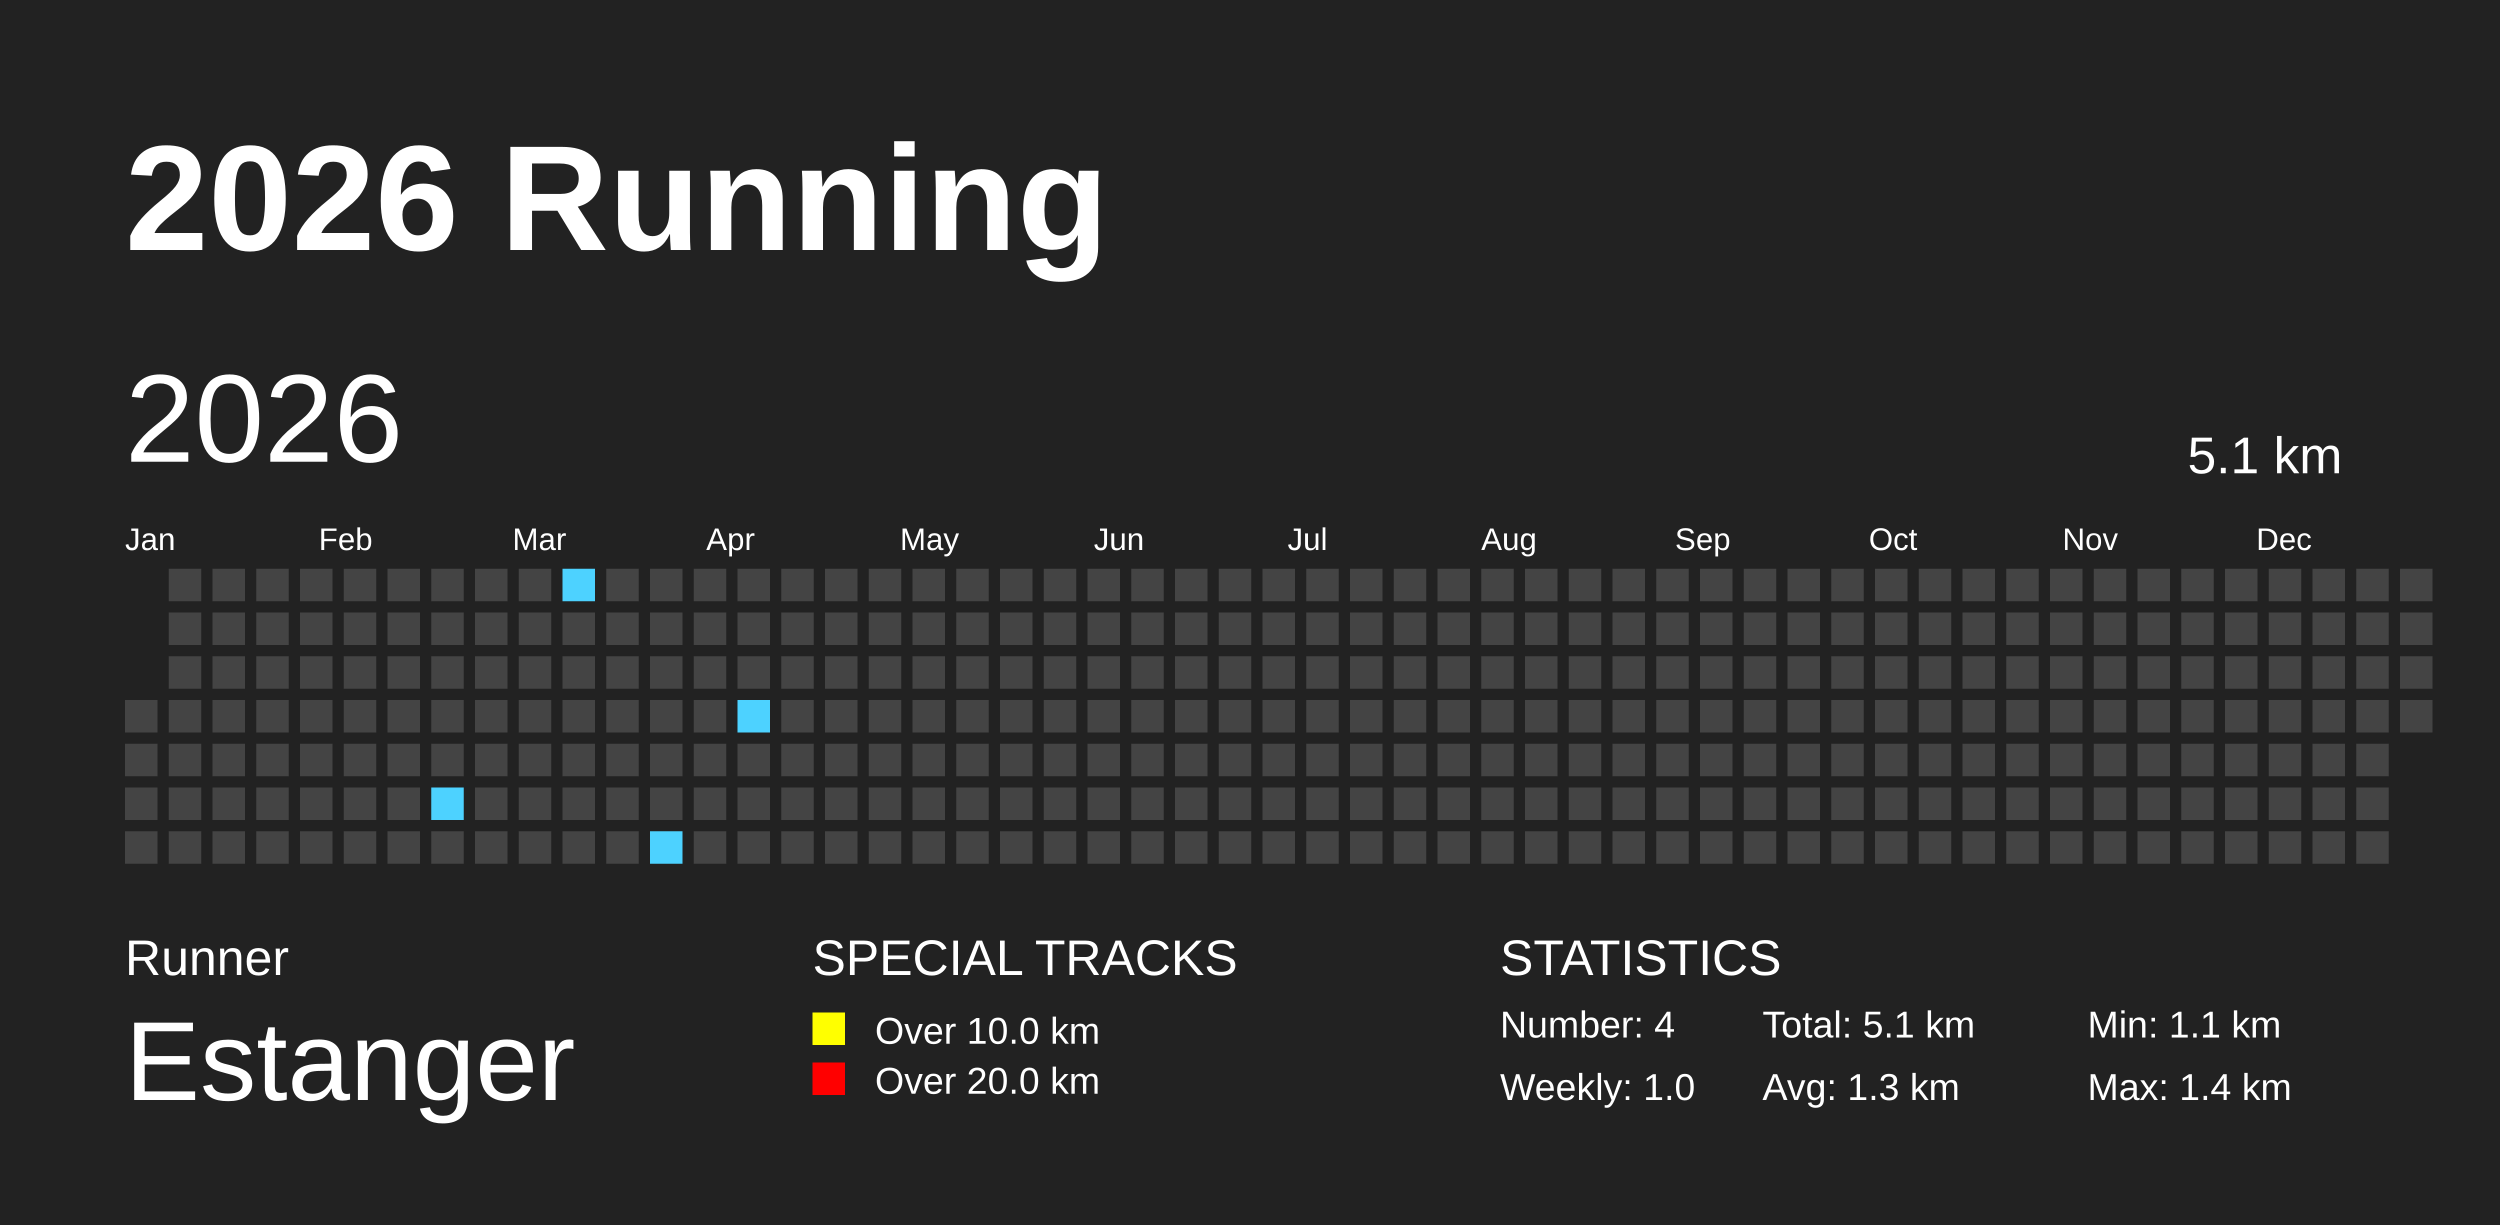
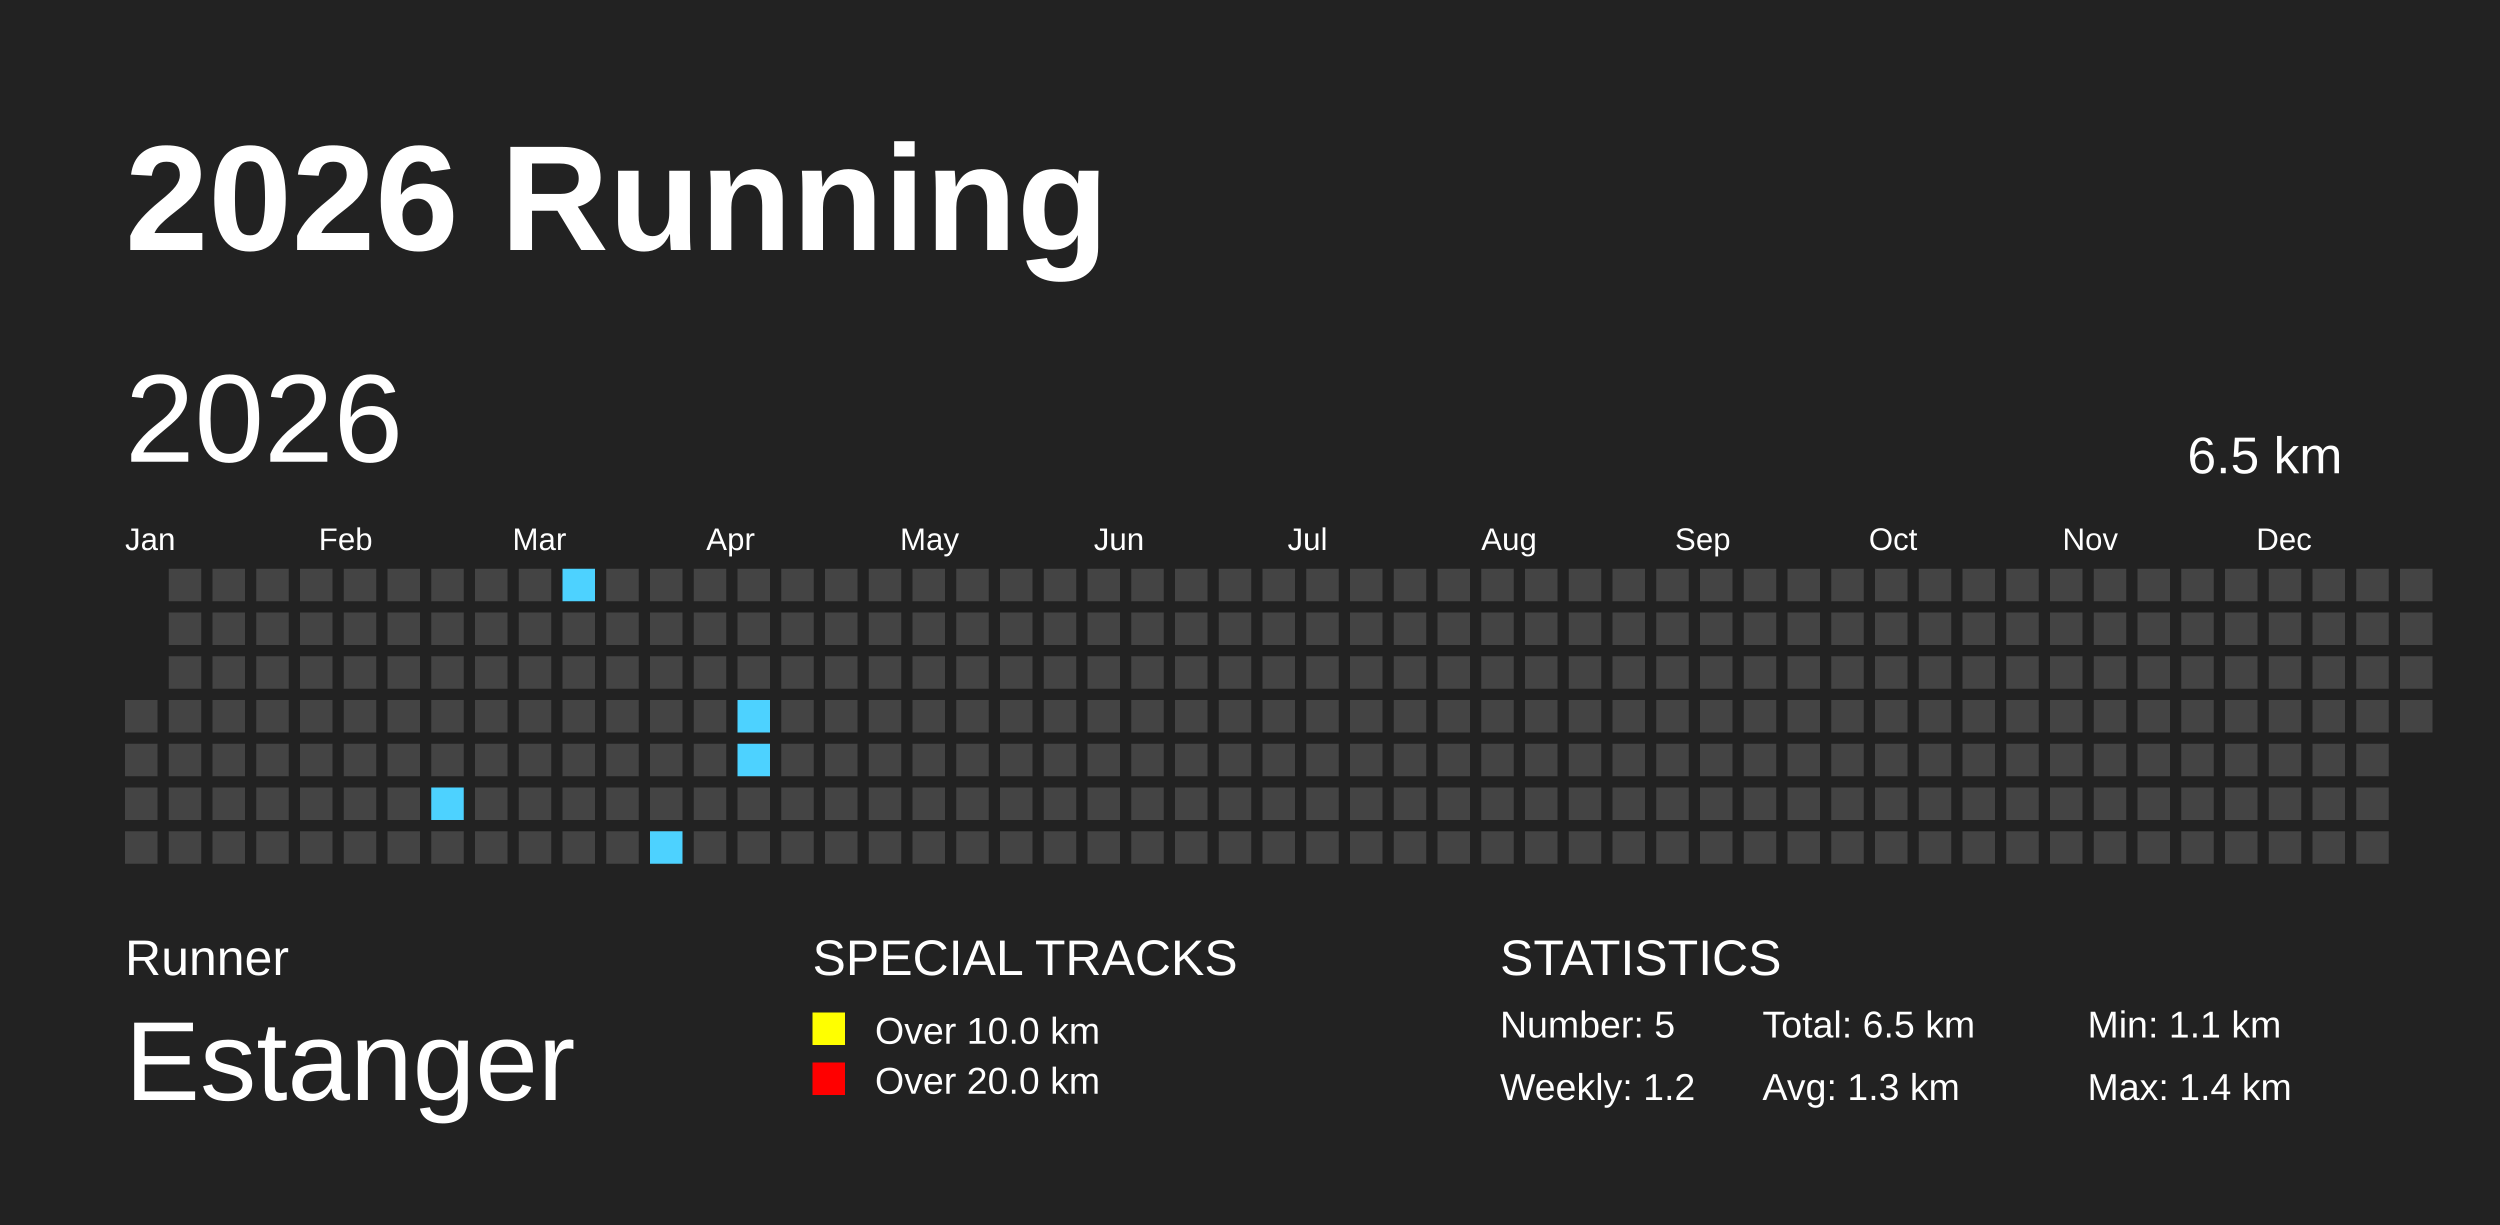
<svg xmlns="http://www.w3.org/2000/svg" baseProfile="full" height="98mm" version="1.1" viewBox="0,0,200,98" width="200mm">
  <defs />
  <rect fill="#222222" height="98" width="200" x="0" y="0" />
  <text fill="#FFFFFF" style="font-size:12px; font-family:Arial; font-weight:bold;" x="10" y="20">2026 Running</text>
  <text fill="#FFFFFF" style="font-size:4px; font-family:Arial" x="10" y="78">Runner</text>
  <text fill="#FFFFFF" style="font-size:9px; font-family:Arial" x="10" y="88">Estanger</text>
  <text fill="#FFFFFF" style="font-size:4px; font-family:Arial" x="65" y="78">SPECIAL TRACKS</text>
  <rect fill="yellow" height="2.6" width="2.6" x="65" y="81" />
  <text fill="#FFFFFF" style="font-size:3px; font-family:Arial" x="70" y="83.5">Over 10.0 km</text>
  <rect fill="red" height="2.6" width="2.6" x="65" y="85" />
  <text fill="#FFFFFF" style="font-size:3px; font-family:Arial" x="70" y="87.5">Over 20.0 km</text>
  <text fill="#FFFFFF" style="font-size:4px; font-family:Arial" x="120" y="78">STATISTICS</text>
-   <text fill="#FFFFFF" style="font-size:3px; font-family:Arial" x="120" y="83">Number: 4</text>
-   <text fill="#FFFFFF" style="font-size:3px; font-family:Arial" x="120" y="88">Weekly: 1.0</text>
-   <text fill="#FFFFFF" style="font-size:3px; font-family:Arial" x="141" y="83">Total: 5.1 km</text>
+   <text fill="#FFFFFF" style="font-size:3px; font-family:Arial" x="120" y="83">Number: 5</text>
+   <text fill="#FFFFFF" style="font-size:3px; font-family:Arial" x="120" y="88">Weekly: 1.2</text>
+   <text fill="#FFFFFF" style="font-size:3px; font-family:Arial" x="141" y="83">Total: 6.5 km</text>
  <text fill="#FFFFFF" style="font-size:3px; font-family:Arial" x="141" y="88">Avg: 1.3 km</text>
  <text fill="#FFFFFF" style="font-size:3px; font-family:Arial" x="167" y="83">Min: 1.1 km</text>
  <text fill="#FFFFFF" style="font-size:3px; font-family:Arial" x="167" y="88">Max: 1.4 km</text>
  <text dominant-baseline="hanging" fill="#FFFFFF" style="font-size:10.0px; font-family:Arial;" x="10" y="30">2026</text>
-   <text dominant-baseline="hanging" fill="#FFFFFF" style="font-size:4.125px; font-family:Arial;" x="175" y="35">5.1 km</text>
+   <text dominant-baseline="hanging" fill="#FFFFFF" style="font-size:4.125px; font-family:Arial;" x="175" y="35">6.5 km</text>
  <text fill="#FFFFFF" style="font-size:2.5px; font-family:Arial" x="10.0" y="44">Jan</text>
  <text fill="#FFFFFF" style="font-size:2.5px; font-family:Arial" x="25.5" y="44">Feb</text>
  <text fill="#FFFFFF" style="font-size:2.5px; font-family:Arial" x="41.0" y="44">Mar</text>
  <text fill="#FFFFFF" style="font-size:2.5px; font-family:Arial" x="56.5" y="44">Apr</text>
  <text fill="#FFFFFF" style="font-size:2.5px; font-family:Arial" x="72.0" y="44">May</text>
  <text fill="#FFFFFF" style="font-size:2.5px; font-family:Arial" x="87.5" y="44">Jun</text>
  <text fill="#FFFFFF" style="font-size:2.5px; font-family:Arial" x="103.0" y="44">Jul</text>
  <text fill="#FFFFFF" style="font-size:2.5px; font-family:Arial" x="118.5" y="44">Aug</text>
  <text fill="#FFFFFF" style="font-size:2.5px; font-family:Arial" x="134.0" y="44">Sep</text>
  <text fill="#FFFFFF" style="font-size:2.5px; font-family:Arial" x="149.5" y="44">Oct</text>
  <text fill="#FFFFFF" style="font-size:2.5px; font-family:Arial" x="165.0" y="44">Nov</text>
  <text fill="#FFFFFF" style="font-size:2.5px; font-family:Arial" x="180.5" y="44">Dec</text>
  <rect fill="#444444" height="2.6" width="2.6" x="10.0" y="56.0" />
  <rect fill="#444444" height="2.6" width="2.6" x="10.0" y="59.5" />
  <rect fill="#444444" height="2.6" width="2.6" x="10.0" y="63.0" />
  <rect fill="#444444" height="2.6" width="2.6" x="10.0" y="66.5" />
  <rect fill="#444444" height="2.6" width="2.6" x="13.5" y="45.5" />
  <rect fill="#444444" height="2.6" width="2.6" x="13.5" y="49.0" />
  <rect fill="#444444" height="2.6" width="2.6" x="13.5" y="52.5" />
  <rect fill="#444444" height="2.6" width="2.6" x="13.5" y="56.0" />
  <rect fill="#444444" height="2.6" width="2.6" x="13.5" y="59.5" />
  <rect fill="#444444" height="2.6" width="2.6" x="13.5" y="63.0" />
  <rect fill="#444444" height="2.6" width="2.6" x="13.5" y="66.5" />
  <rect fill="#444444" height="2.6" width="2.6" x="17.0" y="45.5" />
  <rect fill="#444444" height="2.6" width="2.6" x="17.0" y="49.0" />
  <rect fill="#444444" height="2.6" width="2.6" x="17.0" y="52.5" />
  <rect fill="#444444" height="2.6" width="2.6" x="17.0" y="56.0" />
  <rect fill="#444444" height="2.6" width="2.6" x="17.0" y="59.5" />
  <rect fill="#444444" height="2.6" width="2.6" x="17.0" y="63.0" />
  <rect fill="#444444" height="2.6" width="2.6" x="17.0" y="66.5" />
  <rect fill="#444444" height="2.6" width="2.6" x="20.5" y="45.5" />
  <rect fill="#444444" height="2.6" width="2.6" x="20.5" y="49.0" />
  <rect fill="#444444" height="2.6" width="2.6" x="20.5" y="52.5" />
  <rect fill="#444444" height="2.6" width="2.6" x="20.5" y="56.0" />
  <rect fill="#444444" height="2.6" width="2.6" x="20.5" y="59.5" />
  <rect fill="#444444" height="2.6" width="2.6" x="20.5" y="63.0" />
  <rect fill="#444444" height="2.6" width="2.6" x="20.5" y="66.5" />
  <rect fill="#444444" height="2.6" width="2.6" x="24.0" y="45.5" />
  <rect fill="#444444" height="2.6" width="2.6" x="24.0" y="49.0" />
  <rect fill="#444444" height="2.6" width="2.6" x="24.0" y="52.5" />
  <rect fill="#444444" height="2.6" width="2.6" x="24.0" y="56.0" />
  <rect fill="#444444" height="2.6" width="2.6" x="24.0" y="59.5" />
  <rect fill="#444444" height="2.6" width="2.6" x="24.0" y="63.0" />
  <rect fill="#444444" height="2.6" width="2.6" x="24.0" y="66.5" />
  <rect fill="#444444" height="2.6" width="2.6" x="27.5" y="45.5" />
  <rect fill="#444444" height="2.6" width="2.6" x="27.5" y="49.0" />
  <rect fill="#444444" height="2.6" width="2.6" x="27.5" y="52.5" />
  <rect fill="#444444" height="2.6" width="2.6" x="27.5" y="56.0" />
  <rect fill="#444444" height="2.6" width="2.6" x="27.5" y="59.5" />
  <rect fill="#444444" height="2.6" width="2.6" x="27.5" y="63.0" />
  <rect fill="#444444" height="2.6" width="2.6" x="27.5" y="66.5" />
  <rect fill="#444444" height="2.6" width="2.6" x="31.0" y="45.5" />
  <rect fill="#444444" height="2.6" width="2.6" x="31.0" y="49.0" />
  <rect fill="#444444" height="2.6" width="2.6" x="31.0" y="52.5" />
  <rect fill="#444444" height="2.6" width="2.6" x="31.0" y="56.0" />
  <rect fill="#444444" height="2.6" width="2.6" x="31.0" y="59.5" />
  <rect fill="#444444" height="2.6" width="2.6" x="31.0" y="63.0" />
  <rect fill="#444444" height="2.6" width="2.6" x="31.0" y="66.5" />
  <rect fill="#444444" height="2.6" width="2.6" x="34.5" y="45.5" />
  <rect fill="#444444" height="2.6" width="2.6" x="34.5" y="49.0" />
  <rect fill="#444444" height="2.6" width="2.6" x="34.5" y="52.5" />
  <rect fill="#444444" height="2.6" width="2.6" x="34.5" y="56.0" />
  <rect fill="#444444" height="2.6" width="2.6" x="34.5" y="59.5" />
  <rect fill="#4DD2FF" height="2.6" width="2.6" x="34.5" y="63.0" />
  <rect fill="#444444" height="2.6" width="2.6" x="34.5" y="66.5" />
  <rect fill="#444444" height="2.6" width="2.6" x="38.0" y="45.5" />
  <rect fill="#444444" height="2.6" width="2.6" x="38.0" y="49.0" />
  <rect fill="#444444" height="2.6" width="2.6" x="38.0" y="52.5" />
  <rect fill="#444444" height="2.6" width="2.6" x="38.0" y="56.0" />
  <rect fill="#444444" height="2.6" width="2.6" x="38.0" y="59.5" />
  <rect fill="#444444" height="2.6" width="2.6" x="38.0" y="63.0" />
  <rect fill="#444444" height="2.6" width="2.6" x="38.0" y="66.5" />
  <rect fill="#444444" height="2.6" width="2.6" x="41.5" y="45.5" />
  <rect fill="#444444" height="2.6" width="2.6" x="41.5" y="49.0" />
  <rect fill="#444444" height="2.6" width="2.6" x="41.5" y="52.5" />
  <rect fill="#444444" height="2.6" width="2.6" x="41.5" y="56.0" />
  <rect fill="#444444" height="2.6" width="2.6" x="41.5" y="59.5" />
  <rect fill="#444444" height="2.6" width="2.6" x="41.5" y="63.0" />
  <rect fill="#444444" height="2.6" width="2.6" x="41.5" y="66.5" />
  <rect fill="#4DD2FF" height="2.6" width="2.6" x="45.0" y="45.5" />
  <rect fill="#444444" height="2.6" width="2.6" x="45.0" y="49.0" />
  <rect fill="#444444" height="2.6" width="2.6" x="45.0" y="52.5" />
  <rect fill="#444444" height="2.6" width="2.6" x="45.0" y="56.0" />
  <rect fill="#444444" height="2.6" width="2.6" x="45.0" y="59.5" />
  <rect fill="#444444" height="2.6" width="2.6" x="45.0" y="63.0" />
  <rect fill="#444444" height="2.6" width="2.6" x="45.0" y="66.5" />
  <rect fill="#444444" height="2.6" width="2.6" x="48.5" y="45.5" />
  <rect fill="#444444" height="2.6" width="2.6" x="48.5" y="49.0" />
  <rect fill="#444444" height="2.6" width="2.6" x="48.5" y="52.5" />
  <rect fill="#444444" height="2.6" width="2.6" x="48.5" y="56.0" />
  <rect fill="#444444" height="2.6" width="2.6" x="48.5" y="59.5" />
  <rect fill="#444444" height="2.6" width="2.6" x="48.5" y="63.0" />
  <rect fill="#444444" height="2.6" width="2.6" x="48.5" y="66.5" />
  <rect fill="#444444" height="2.6" width="2.6" x="52.0" y="45.5" />
  <rect fill="#444444" height="2.6" width="2.6" x="52.0" y="49.0" />
  <rect fill="#444444" height="2.6" width="2.6" x="52.0" y="52.5" />
  <rect fill="#444444" height="2.6" width="2.6" x="52.0" y="56.0" />
  <rect fill="#444444" height="2.6" width="2.6" x="52.0" y="59.5" />
  <rect fill="#444444" height="2.6" width="2.6" x="52.0" y="63.0" />
  <rect fill="#4DD2FF" height="2.6" width="2.6" x="52.0" y="66.5" />
  <rect fill="#444444" height="2.6" width="2.6" x="55.5" y="45.5" />
  <rect fill="#444444" height="2.6" width="2.6" x="55.5" y="49.0" />
  <rect fill="#444444" height="2.6" width="2.6" x="55.5" y="52.5" />
  <rect fill="#444444" height="2.6" width="2.6" x="55.5" y="56.0" />
  <rect fill="#444444" height="2.6" width="2.6" x="55.5" y="59.5" />
  <rect fill="#444444" height="2.6" width="2.6" x="55.5" y="63.0" />
  <rect fill="#444444" height="2.6" width="2.6" x="55.5" y="66.5" />
  <rect fill="#444444" height="2.6" width="2.6" x="59.0" y="45.5" />
  <rect fill="#444444" height="2.6" width="2.6" x="59.0" y="49.0" />
  <rect fill="#444444" height="2.6" width="2.6" x="59.0" y="52.5" />
  <rect fill="#4DD2FF" height="2.6" width="2.6" x="59.0" y="56.0" />
-   <rect fill="#444444" height="2.6" width="2.6" x="59.0" y="59.5" />
+   <rect fill="#4DD2FF" height="2.6" width="2.6" x="59.0" y="59.5" />
  <rect fill="#444444" height="2.6" width="2.6" x="59.0" y="63.0" />
  <rect fill="#444444" height="2.6" width="2.6" x="59.0" y="66.5" />
  <rect fill="#444444" height="2.6" width="2.6" x="62.5" y="45.5" />
  <rect fill="#444444" height="2.6" width="2.6" x="62.5" y="49.0" />
  <rect fill="#444444" height="2.6" width="2.6" x="62.5" y="52.5" />
  <rect fill="#444444" height="2.6" width="2.6" x="62.5" y="56.0" />
  <rect fill="#444444" height="2.6" width="2.6" x="62.5" y="59.5" />
  <rect fill="#444444" height="2.6" width="2.6" x="62.5" y="63.0" />
  <rect fill="#444444" height="2.6" width="2.6" x="62.5" y="66.5" />
  <rect fill="#444444" height="2.6" width="2.6" x="66.0" y="45.5" />
  <rect fill="#444444" height="2.6" width="2.6" x="66.0" y="49.0" />
  <rect fill="#444444" height="2.6" width="2.6" x="66.0" y="52.5" />
  <rect fill="#444444" height="2.6" width="2.6" x="66.0" y="56.0" />
  <rect fill="#444444" height="2.6" width="2.6" x="66.0" y="59.5" />
  <rect fill="#444444" height="2.6" width="2.6" x="66.0" y="63.0" />
  <rect fill="#444444" height="2.6" width="2.6" x="66.0" y="66.5" />
  <rect fill="#444444" height="2.6" width="2.6" x="69.5" y="45.5" />
  <rect fill="#444444" height="2.6" width="2.6" x="69.5" y="49.0" />
  <rect fill="#444444" height="2.6" width="2.6" x="69.5" y="52.5" />
  <rect fill="#444444" height="2.6" width="2.6" x="69.5" y="56.0" />
  <rect fill="#444444" height="2.6" width="2.6" x="69.5" y="59.5" />
  <rect fill="#444444" height="2.6" width="2.6" x="69.5" y="63.0" />
  <rect fill="#444444" height="2.6" width="2.6" x="69.5" y="66.5" />
  <rect fill="#444444" height="2.6" width="2.6" x="73.0" y="45.5" />
  <rect fill="#444444" height="2.6" width="2.6" x="73.0" y="49.0" />
  <rect fill="#444444" height="2.6" width="2.6" x="73.0" y="52.5" />
  <rect fill="#444444" height="2.6" width="2.6" x="73.0" y="56.0" />
  <rect fill="#444444" height="2.6" width="2.6" x="73.0" y="59.5" />
  <rect fill="#444444" height="2.6" width="2.6" x="73.0" y="63.0" />
  <rect fill="#444444" height="2.6" width="2.6" x="73.0" y="66.5" />
  <rect fill="#444444" height="2.6" width="2.6" x="76.5" y="45.5" />
  <rect fill="#444444" height="2.6" width="2.6" x="76.5" y="49.0" />
  <rect fill="#444444" height="2.6" width="2.6" x="76.5" y="52.5" />
  <rect fill="#444444" height="2.6" width="2.6" x="76.5" y="56.0" />
  <rect fill="#444444" height="2.6" width="2.6" x="76.5" y="59.5" />
  <rect fill="#444444" height="2.6" width="2.6" x="76.5" y="63.0" />
  <rect fill="#444444" height="2.6" width="2.6" x="76.5" y="66.5" />
  <rect fill="#444444" height="2.6" width="2.6" x="80.0" y="45.5" />
  <rect fill="#444444" height="2.6" width="2.6" x="80.0" y="49.0" />
  <rect fill="#444444" height="2.6" width="2.6" x="80.0" y="52.5" />
  <rect fill="#444444" height="2.6" width="2.6" x="80.0" y="56.0" />
  <rect fill="#444444" height="2.6" width="2.6" x="80.0" y="59.5" />
  <rect fill="#444444" height="2.6" width="2.6" x="80.0" y="63.0" />
  <rect fill="#444444" height="2.6" width="2.6" x="80.0" y="66.5" />
  <rect fill="#444444" height="2.6" width="2.6" x="83.5" y="45.5" />
  <rect fill="#444444" height="2.6" width="2.6" x="83.5" y="49.0" />
  <rect fill="#444444" height="2.6" width="2.6" x="83.5" y="52.5" />
  <rect fill="#444444" height="2.6" width="2.6" x="83.5" y="56.0" />
  <rect fill="#444444" height="2.6" width="2.6" x="83.5" y="59.5" />
  <rect fill="#444444" height="2.6" width="2.6" x="83.5" y="63.0" />
  <rect fill="#444444" height="2.6" width="2.6" x="83.5" y="66.5" />
  <rect fill="#444444" height="2.6" width="2.6" x="87.0" y="45.5" />
  <rect fill="#444444" height="2.6" width="2.6" x="87.0" y="49.0" />
  <rect fill="#444444" height="2.6" width="2.6" x="87.0" y="52.5" />
  <rect fill="#444444" height="2.6" width="2.6" x="87.0" y="56.0" />
  <rect fill="#444444" height="2.6" width="2.6" x="87.0" y="59.5" />
  <rect fill="#444444" height="2.6" width="2.6" x="87.0" y="63.0" />
  <rect fill="#444444" height="2.6" width="2.6" x="87.0" y="66.5" />
  <rect fill="#444444" height="2.6" width="2.6" x="90.5" y="45.5" />
  <rect fill="#444444" height="2.6" width="2.6" x="90.5" y="49.0" />
  <rect fill="#444444" height="2.6" width="2.6" x="90.5" y="52.5" />
  <rect fill="#444444" height="2.6" width="2.6" x="90.5" y="56.0" />
  <rect fill="#444444" height="2.6" width="2.6" x="90.5" y="59.5" />
  <rect fill="#444444" height="2.6" width="2.6" x="90.5" y="63.0" />
  <rect fill="#444444" height="2.6" width="2.6" x="90.5" y="66.5" />
  <rect fill="#444444" height="2.6" width="2.6" x="94.0" y="45.5" />
  <rect fill="#444444" height="2.6" width="2.6" x="94.0" y="49.0" />
  <rect fill="#444444" height="2.6" width="2.6" x="94.0" y="52.5" />
  <rect fill="#444444" height="2.6" width="2.6" x="94.0" y="56.0" />
  <rect fill="#444444" height="2.6" width="2.6" x="94.0" y="59.5" />
  <rect fill="#444444" height="2.6" width="2.6" x="94.0" y="63.0" />
  <rect fill="#444444" height="2.6" width="2.6" x="94.0" y="66.5" />
  <rect fill="#444444" height="2.6" width="2.6" x="97.5" y="45.5" />
  <rect fill="#444444" height="2.6" width="2.6" x="97.5" y="49.0" />
  <rect fill="#444444" height="2.6" width="2.6" x="97.5" y="52.5" />
  <rect fill="#444444" height="2.6" width="2.6" x="97.5" y="56.0" />
  <rect fill="#444444" height="2.6" width="2.6" x="97.5" y="59.5" />
  <rect fill="#444444" height="2.6" width="2.6" x="97.5" y="63.0" />
  <rect fill="#444444" height="2.6" width="2.6" x="97.5" y="66.5" />
  <rect fill="#444444" height="2.6" width="2.6" x="101.0" y="45.5" />
  <rect fill="#444444" height="2.6" width="2.6" x="101.0" y="49.0" />
  <rect fill="#444444" height="2.6" width="2.6" x="101.0" y="52.5" />
  <rect fill="#444444" height="2.6" width="2.6" x="101.0" y="56.0" />
  <rect fill="#444444" height="2.6" width="2.6" x="101.0" y="59.5" />
  <rect fill="#444444" height="2.6" width="2.6" x="101.0" y="63.0" />
  <rect fill="#444444" height="2.6" width="2.6" x="101.0" y="66.5" />
  <rect fill="#444444" height="2.6" width="2.6" x="104.5" y="45.5" />
  <rect fill="#444444" height="2.6" width="2.6" x="104.5" y="49.0" />
  <rect fill="#444444" height="2.6" width="2.6" x="104.5" y="52.5" />
  <rect fill="#444444" height="2.6" width="2.6" x="104.5" y="56.0" />
  <rect fill="#444444" height="2.6" width="2.6" x="104.5" y="59.5" />
  <rect fill="#444444" height="2.6" width="2.6" x="104.5" y="63.0" />
  <rect fill="#444444" height="2.6" width="2.6" x="104.5" y="66.5" />
  <rect fill="#444444" height="2.6" width="2.6" x="108.0" y="45.5" />
  <rect fill="#444444" height="2.6" width="2.6" x="108.0" y="49.0" />
  <rect fill="#444444" height="2.6" width="2.6" x="108.0" y="52.5" />
  <rect fill="#444444" height="2.6" width="2.6" x="108.0" y="56.0" />
  <rect fill="#444444" height="2.6" width="2.6" x="108.0" y="59.5" />
  <rect fill="#444444" height="2.6" width="2.6" x="108.0" y="63.0" />
  <rect fill="#444444" height="2.6" width="2.6" x="108.0" y="66.5" />
  <rect fill="#444444" height="2.6" width="2.6" x="111.5" y="45.5" />
  <rect fill="#444444" height="2.6" width="2.6" x="111.5" y="49.0" />
  <rect fill="#444444" height="2.6" width="2.6" x="111.5" y="52.5" />
  <rect fill="#444444" height="2.6" width="2.6" x="111.5" y="56.0" />
  <rect fill="#444444" height="2.6" width="2.6" x="111.5" y="59.5" />
  <rect fill="#444444" height="2.6" width="2.6" x="111.5" y="63.0" />
  <rect fill="#444444" height="2.6" width="2.6" x="111.5" y="66.5" />
  <rect fill="#444444" height="2.6" width="2.6" x="115.0" y="45.5" />
  <rect fill="#444444" height="2.6" width="2.6" x="115.0" y="49.0" />
  <rect fill="#444444" height="2.6" width="2.6" x="115.0" y="52.5" />
  <rect fill="#444444" height="2.6" width="2.6" x="115.0" y="56.0" />
  <rect fill="#444444" height="2.6" width="2.6" x="115.0" y="59.5" />
  <rect fill="#444444" height="2.6" width="2.6" x="115.0" y="63.0" />
  <rect fill="#444444" height="2.6" width="2.6" x="115.0" y="66.5" />
  <rect fill="#444444" height="2.6" width="2.6" x="118.5" y="45.5" />
  <rect fill="#444444" height="2.6" width="2.6" x="118.5" y="49.0" />
  <rect fill="#444444" height="2.6" width="2.6" x="118.5" y="52.5" />
  <rect fill="#444444" height="2.6" width="2.6" x="118.5" y="56.0" />
  <rect fill="#444444" height="2.6" width="2.6" x="118.5" y="59.5" />
  <rect fill="#444444" height="2.6" width="2.6" x="118.5" y="63.0" />
  <rect fill="#444444" height="2.6" width="2.6" x="118.5" y="66.5" />
  <rect fill="#444444" height="2.6" width="2.6" x="122.0" y="45.5" />
  <rect fill="#444444" height="2.6" width="2.6" x="122.0" y="49.0" />
  <rect fill="#444444" height="2.6" width="2.6" x="122.0" y="52.5" />
  <rect fill="#444444" height="2.6" width="2.6" x="122.0" y="56.0" />
  <rect fill="#444444" height="2.6" width="2.6" x="122.0" y="59.5" />
  <rect fill="#444444" height="2.6" width="2.6" x="122.0" y="63.0" />
  <rect fill="#444444" height="2.6" width="2.6" x="122.0" y="66.5" />
  <rect fill="#444444" height="2.6" width="2.6" x="125.5" y="45.5" />
  <rect fill="#444444" height="2.6" width="2.6" x="125.5" y="49.0" />
  <rect fill="#444444" height="2.6" width="2.6" x="125.5" y="52.5" />
  <rect fill="#444444" height="2.6" width="2.6" x="125.5" y="56.0" />
  <rect fill="#444444" height="2.6" width="2.6" x="125.5" y="59.5" />
  <rect fill="#444444" height="2.6" width="2.6" x="125.5" y="63.0" />
  <rect fill="#444444" height="2.6" width="2.6" x="125.5" y="66.5" />
  <rect fill="#444444" height="2.6" width="2.6" x="129.0" y="45.5" />
  <rect fill="#444444" height="2.6" width="2.6" x="129.0" y="49.0" />
  <rect fill="#444444" height="2.6" width="2.6" x="129.0" y="52.5" />
  <rect fill="#444444" height="2.6" width="2.6" x="129.0" y="56.0" />
  <rect fill="#444444" height="2.6" width="2.6" x="129.0" y="59.5" />
  <rect fill="#444444" height="2.6" width="2.6" x="129.0" y="63.0" />
  <rect fill="#444444" height="2.6" width="2.6" x="129.0" y="66.5" />
  <rect fill="#444444" height="2.6" width="2.6" x="132.5" y="45.5" />
  <rect fill="#444444" height="2.6" width="2.6" x="132.5" y="49.0" />
  <rect fill="#444444" height="2.6" width="2.6" x="132.5" y="52.5" />
  <rect fill="#444444" height="2.6" width="2.6" x="132.5" y="56.0" />
  <rect fill="#444444" height="2.6" width="2.6" x="132.5" y="59.5" />
  <rect fill="#444444" height="2.6" width="2.6" x="132.5" y="63.0" />
  <rect fill="#444444" height="2.6" width="2.6" x="132.5" y="66.5" />
  <rect fill="#444444" height="2.6" width="2.6" x="136.0" y="45.5" />
  <rect fill="#444444" height="2.6" width="2.6" x="136.0" y="49.0" />
  <rect fill="#444444" height="2.6" width="2.6" x="136.0" y="52.5" />
  <rect fill="#444444" height="2.6" width="2.6" x="136.0" y="56.0" />
  <rect fill="#444444" height="2.6" width="2.6" x="136.0" y="59.5" />
  <rect fill="#444444" height="2.6" width="2.6" x="136.0" y="63.0" />
  <rect fill="#444444" height="2.6" width="2.6" x="136.0" y="66.5" />
  <rect fill="#444444" height="2.6" width="2.6" x="139.5" y="45.5" />
  <rect fill="#444444" height="2.6" width="2.6" x="139.5" y="49.0" />
  <rect fill="#444444" height="2.6" width="2.6" x="139.5" y="52.5" />
  <rect fill="#444444" height="2.6" width="2.6" x="139.5" y="56.0" />
  <rect fill="#444444" height="2.6" width="2.6" x="139.5" y="59.5" />
  <rect fill="#444444" height="2.6" width="2.6" x="139.5" y="63.0" />
  <rect fill="#444444" height="2.6" width="2.6" x="139.5" y="66.5" />
  <rect fill="#444444" height="2.6" width="2.6" x="143.0" y="45.5" />
  <rect fill="#444444" height="2.6" width="2.6" x="143.0" y="49.0" />
  <rect fill="#444444" height="2.6" width="2.6" x="143.0" y="52.5" />
  <rect fill="#444444" height="2.6" width="2.6" x="143.0" y="56.0" />
  <rect fill="#444444" height="2.6" width="2.6" x="143.0" y="59.5" />
  <rect fill="#444444" height="2.6" width="2.6" x="143.0" y="63.0" />
  <rect fill="#444444" height="2.6" width="2.6" x="143.0" y="66.5" />
  <rect fill="#444444" height="2.6" width="2.6" x="146.5" y="45.5" />
  <rect fill="#444444" height="2.6" width="2.6" x="146.5" y="49.0" />
  <rect fill="#444444" height="2.6" width="2.6" x="146.5" y="52.5" />
  <rect fill="#444444" height="2.6" width="2.6" x="146.5" y="56.0" />
  <rect fill="#444444" height="2.6" width="2.6" x="146.5" y="59.5" />
  <rect fill="#444444" height="2.6" width="2.6" x="146.5" y="63.0" />
  <rect fill="#444444" height="2.6" width="2.6" x="146.5" y="66.5" />
  <rect fill="#444444" height="2.6" width="2.6" x="150.0" y="45.5" />
  <rect fill="#444444" height="2.6" width="2.6" x="150.0" y="49.0" />
  <rect fill="#444444" height="2.6" width="2.6" x="150.0" y="52.5" />
  <rect fill="#444444" height="2.6" width="2.6" x="150.0" y="56.0" />
  <rect fill="#444444" height="2.6" width="2.6" x="150.0" y="59.5" />
  <rect fill="#444444" height="2.6" width="2.6" x="150.0" y="63.0" />
  <rect fill="#444444" height="2.6" width="2.6" x="150.0" y="66.5" />
  <rect fill="#444444" height="2.6" width="2.6" x="153.5" y="45.5" />
  <rect fill="#444444" height="2.6" width="2.6" x="153.5" y="49.0" />
  <rect fill="#444444" height="2.6" width="2.6" x="153.5" y="52.5" />
  <rect fill="#444444" height="2.6" width="2.6" x="153.5" y="56.0" />
  <rect fill="#444444" height="2.6" width="2.6" x="153.5" y="59.5" />
  <rect fill="#444444" height="2.6" width="2.6" x="153.5" y="63.0" />
  <rect fill="#444444" height="2.6" width="2.6" x="153.5" y="66.5" />
  <rect fill="#444444" height="2.6" width="2.6" x="157.0" y="45.5" />
  <rect fill="#444444" height="2.6" width="2.6" x="157.0" y="49.0" />
  <rect fill="#444444" height="2.6" width="2.6" x="157.0" y="52.5" />
  <rect fill="#444444" height="2.6" width="2.6" x="157.0" y="56.0" />
  <rect fill="#444444" height="2.6" width="2.6" x="157.0" y="59.5" />
  <rect fill="#444444" height="2.6" width="2.6" x="157.0" y="63.0" />
  <rect fill="#444444" height="2.6" width="2.6" x="157.0" y="66.5" />
  <rect fill="#444444" height="2.6" width="2.6" x="160.5" y="45.5" />
  <rect fill="#444444" height="2.6" width="2.6" x="160.5" y="49.0" />
  <rect fill="#444444" height="2.6" width="2.6" x="160.5" y="52.5" />
  <rect fill="#444444" height="2.6" width="2.6" x="160.5" y="56.0" />
  <rect fill="#444444" height="2.6" width="2.6" x="160.5" y="59.5" />
  <rect fill="#444444" height="2.6" width="2.6" x="160.5" y="63.0" />
  <rect fill="#444444" height="2.6" width="2.6" x="160.5" y="66.5" />
  <rect fill="#444444" height="2.6" width="2.6" x="164.0" y="45.5" />
  <rect fill="#444444" height="2.6" width="2.6" x="164.0" y="49.0" />
  <rect fill="#444444" height="2.6" width="2.6" x="164.0" y="52.5" />
  <rect fill="#444444" height="2.6" width="2.6" x="164.0" y="56.0" />
  <rect fill="#444444" height="2.6" width="2.6" x="164.0" y="59.5" />
  <rect fill="#444444" height="2.6" width="2.6" x="164.0" y="63.0" />
  <rect fill="#444444" height="2.6" width="2.6" x="164.0" y="66.5" />
  <rect fill="#444444" height="2.6" width="2.6" x="167.5" y="45.5" />
  <rect fill="#444444" height="2.6" width="2.6" x="167.5" y="49.0" />
  <rect fill="#444444" height="2.6" width="2.6" x="167.5" y="52.5" />
  <rect fill="#444444" height="2.6" width="2.6" x="167.5" y="56.0" />
  <rect fill="#444444" height="2.6" width="2.6" x="167.5" y="59.5" />
  <rect fill="#444444" height="2.6" width="2.6" x="167.5" y="63.0" />
  <rect fill="#444444" height="2.6" width="2.6" x="167.5" y="66.5" />
  <rect fill="#444444" height="2.6" width="2.6" x="171.0" y="45.5" />
  <rect fill="#444444" height="2.6" width="2.6" x="171.0" y="49.0" />
  <rect fill="#444444" height="2.6" width="2.6" x="171.0" y="52.5" />
  <rect fill="#444444" height="2.6" width="2.6" x="171.0" y="56.0" />
  <rect fill="#444444" height="2.6" width="2.6" x="171.0" y="59.5" />
  <rect fill="#444444" height="2.6" width="2.6" x="171.0" y="63.0" />
  <rect fill="#444444" height="2.6" width="2.6" x="171.0" y="66.5" />
  <rect fill="#444444" height="2.6" width="2.6" x="174.5" y="45.5" />
  <rect fill="#444444" height="2.6" width="2.6" x="174.5" y="49.0" />
  <rect fill="#444444" height="2.6" width="2.6" x="174.5" y="52.5" />
  <rect fill="#444444" height="2.6" width="2.6" x="174.5" y="56.0" />
  <rect fill="#444444" height="2.6" width="2.6" x="174.5" y="59.5" />
  <rect fill="#444444" height="2.6" width="2.6" x="174.5" y="63.0" />
  <rect fill="#444444" height="2.6" width="2.6" x="174.5" y="66.5" />
  <rect fill="#444444" height="2.6" width="2.6" x="178.0" y="45.5" />
  <rect fill="#444444" height="2.6" width="2.6" x="178.0" y="49.0" />
  <rect fill="#444444" height="2.6" width="2.6" x="178.0" y="52.5" />
  <rect fill="#444444" height="2.6" width="2.6" x="178.0" y="56.0" />
  <rect fill="#444444" height="2.6" width="2.6" x="178.0" y="59.5" />
  <rect fill="#444444" height="2.6" width="2.6" x="178.0" y="63.0" />
  <rect fill="#444444" height="2.6" width="2.6" x="178.0" y="66.5" />
  <rect fill="#444444" height="2.6" width="2.6" x="181.5" y="45.5" />
  <rect fill="#444444" height="2.6" width="2.6" x="181.5" y="49.0" />
  <rect fill="#444444" height="2.6" width="2.6" x="181.5" y="52.5" />
  <rect fill="#444444" height="2.6" width="2.6" x="181.5" y="56.0" />
  <rect fill="#444444" height="2.6" width="2.6" x="181.5" y="59.5" />
  <rect fill="#444444" height="2.6" width="2.6" x="181.5" y="63.0" />
  <rect fill="#444444" height="2.6" width="2.6" x="181.5" y="66.5" />
  <rect fill="#444444" height="2.6" width="2.6" x="185.0" y="45.5" />
  <rect fill="#444444" height="2.6" width="2.6" x="185.0" y="49.0" />
  <rect fill="#444444" height="2.6" width="2.6" x="185.0" y="52.5" />
  <rect fill="#444444" height="2.6" width="2.6" x="185.0" y="56.0" />
  <rect fill="#444444" height="2.6" width="2.6" x="185.0" y="59.5" />
  <rect fill="#444444" height="2.6" width="2.6" x="185.0" y="63.0" />
  <rect fill="#444444" height="2.6" width="2.6" x="185.0" y="66.5" />
  <rect fill="#444444" height="2.6" width="2.6" x="188.5" y="45.5" />
  <rect fill="#444444" height="2.6" width="2.6" x="188.5" y="49.0" />
  <rect fill="#444444" height="2.6" width="2.6" x="188.5" y="52.5" />
  <rect fill="#444444" height="2.6" width="2.6" x="188.5" y="56.0" />
  <rect fill="#444444" height="2.6" width="2.6" x="188.5" y="59.5" />
  <rect fill="#444444" height="2.6" width="2.6" x="188.5" y="63.0" />
  <rect fill="#444444" height="2.6" width="2.6" x="188.5" y="66.5" />
  <rect fill="#444444" height="2.6" width="2.6" x="192.0" y="45.5" />
  <rect fill="#444444" height="2.6" width="2.6" x="192.0" y="49.0" />
  <rect fill="#444444" height="2.6" width="2.6" x="192.0" y="52.5" />
  <rect fill="#444444" height="2.6" width="2.6" x="192.0" y="56.0" />
</svg>
